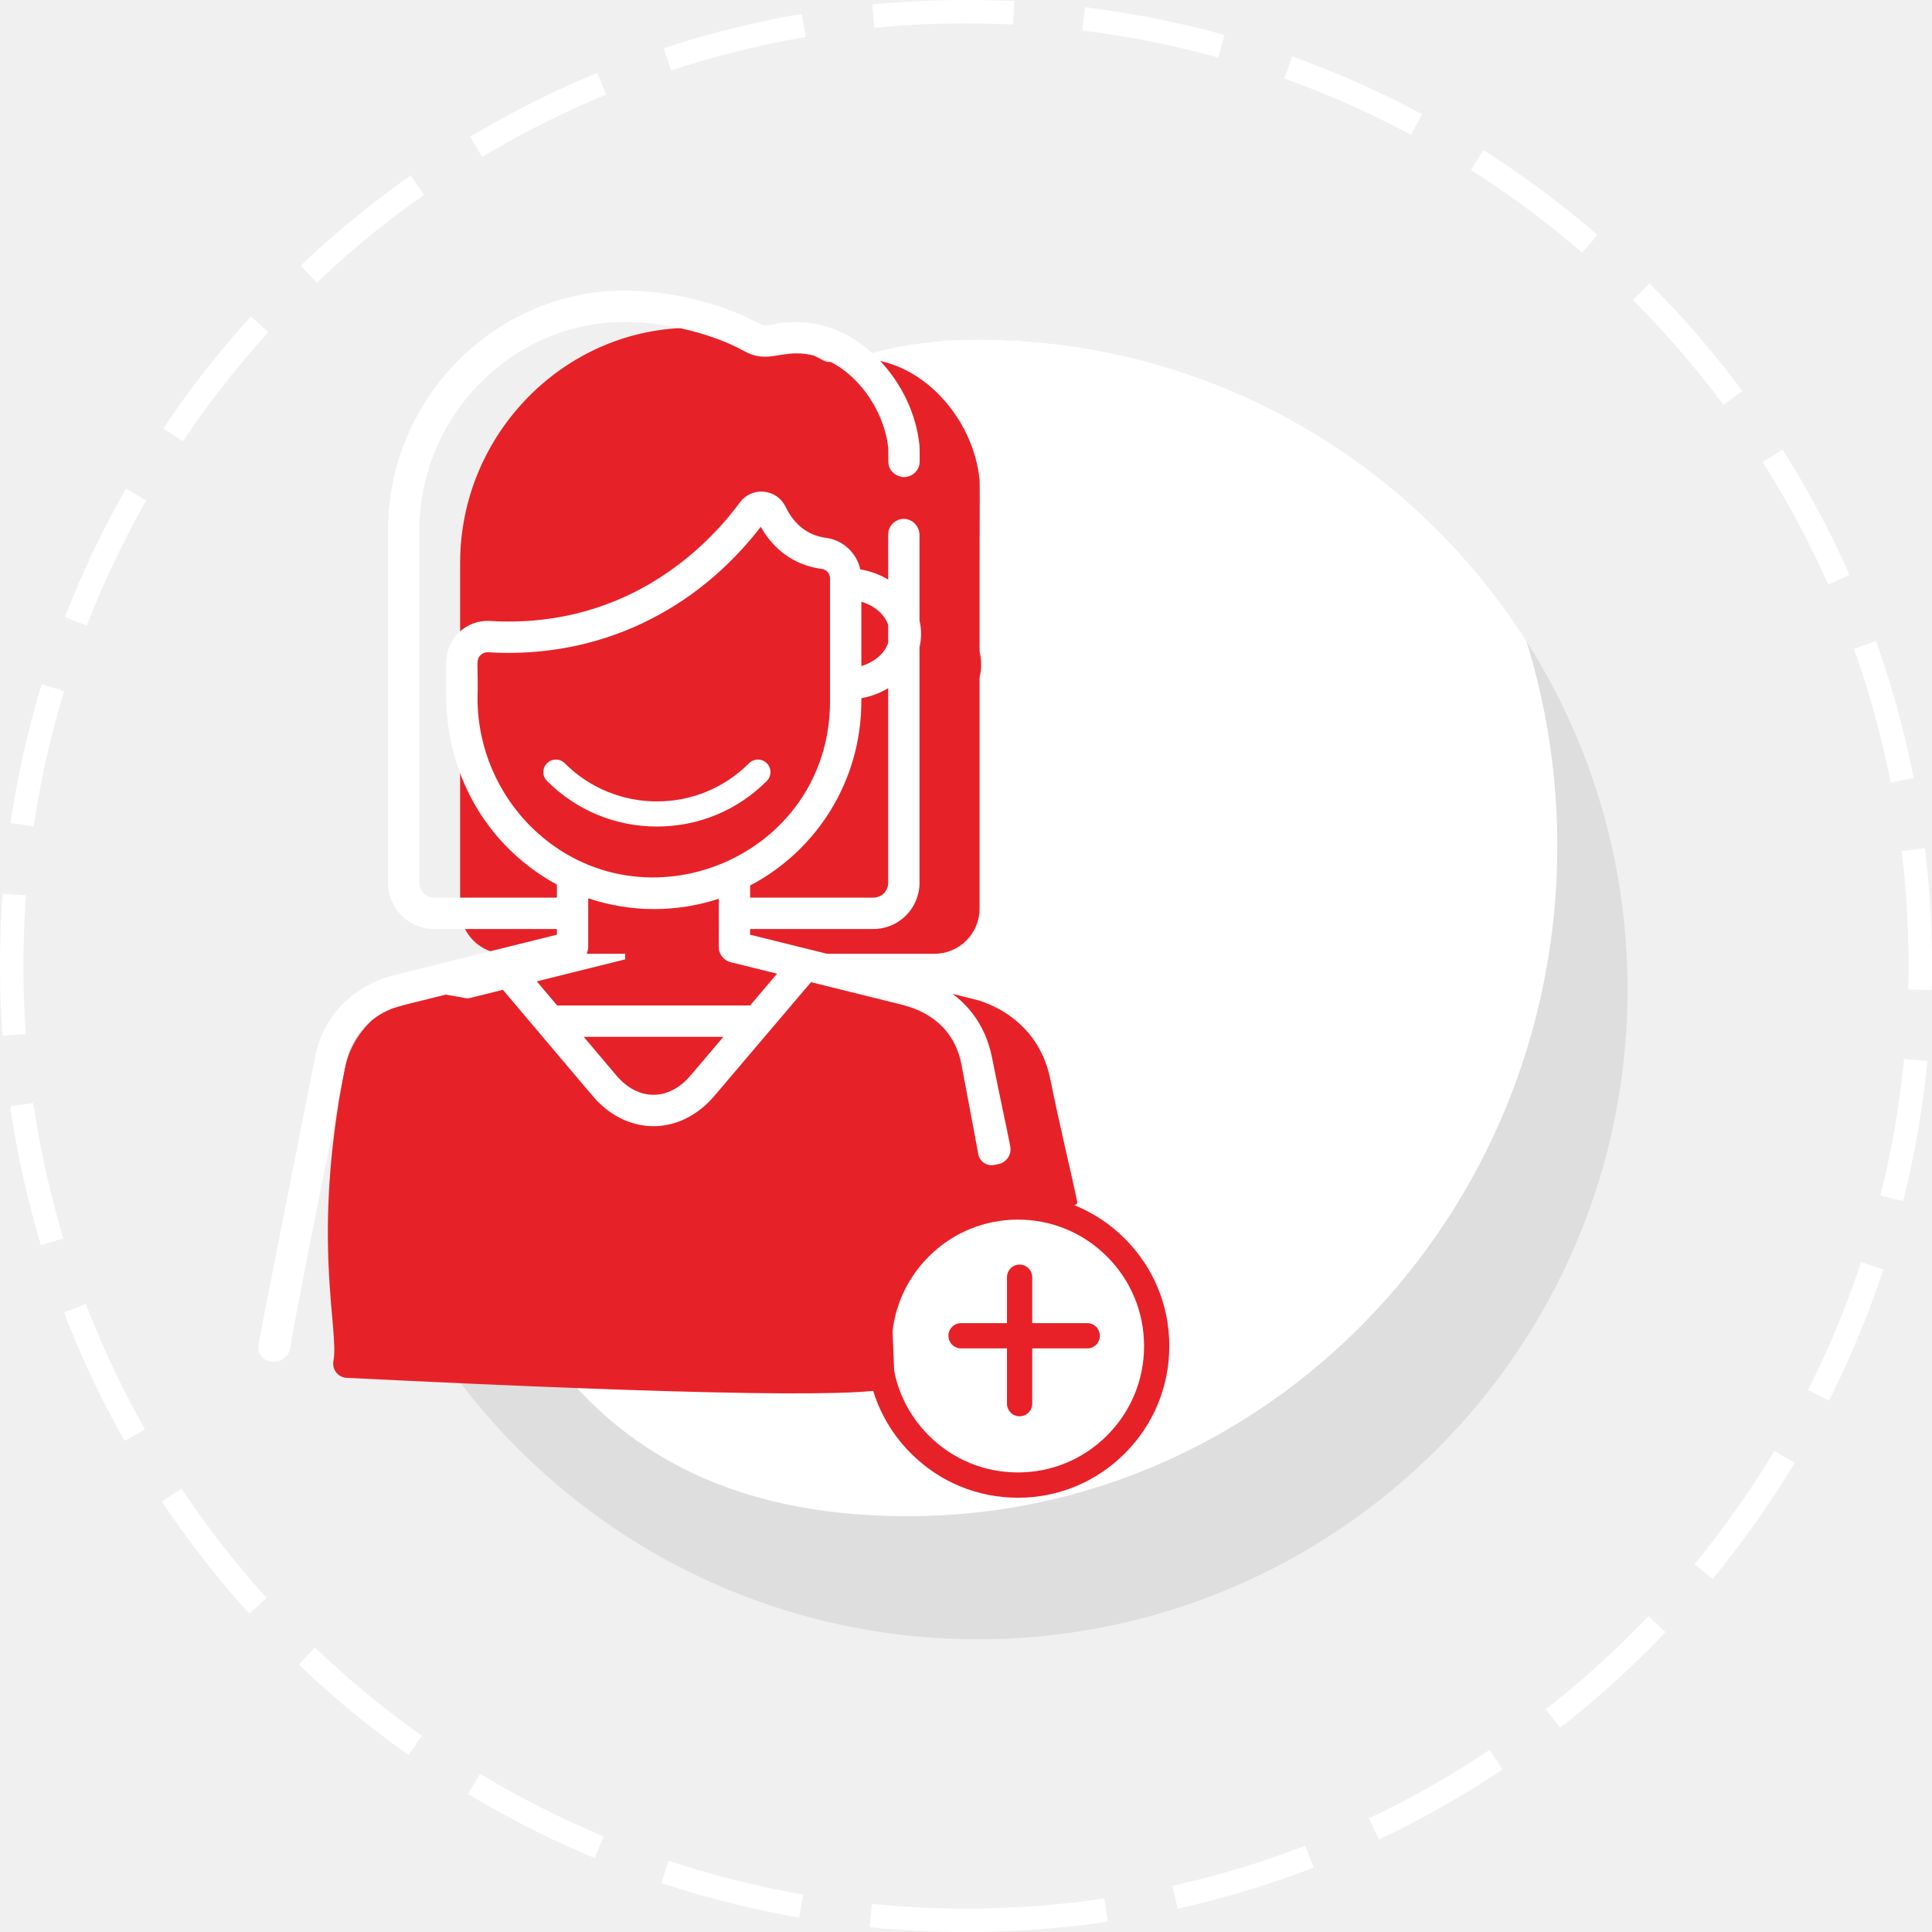
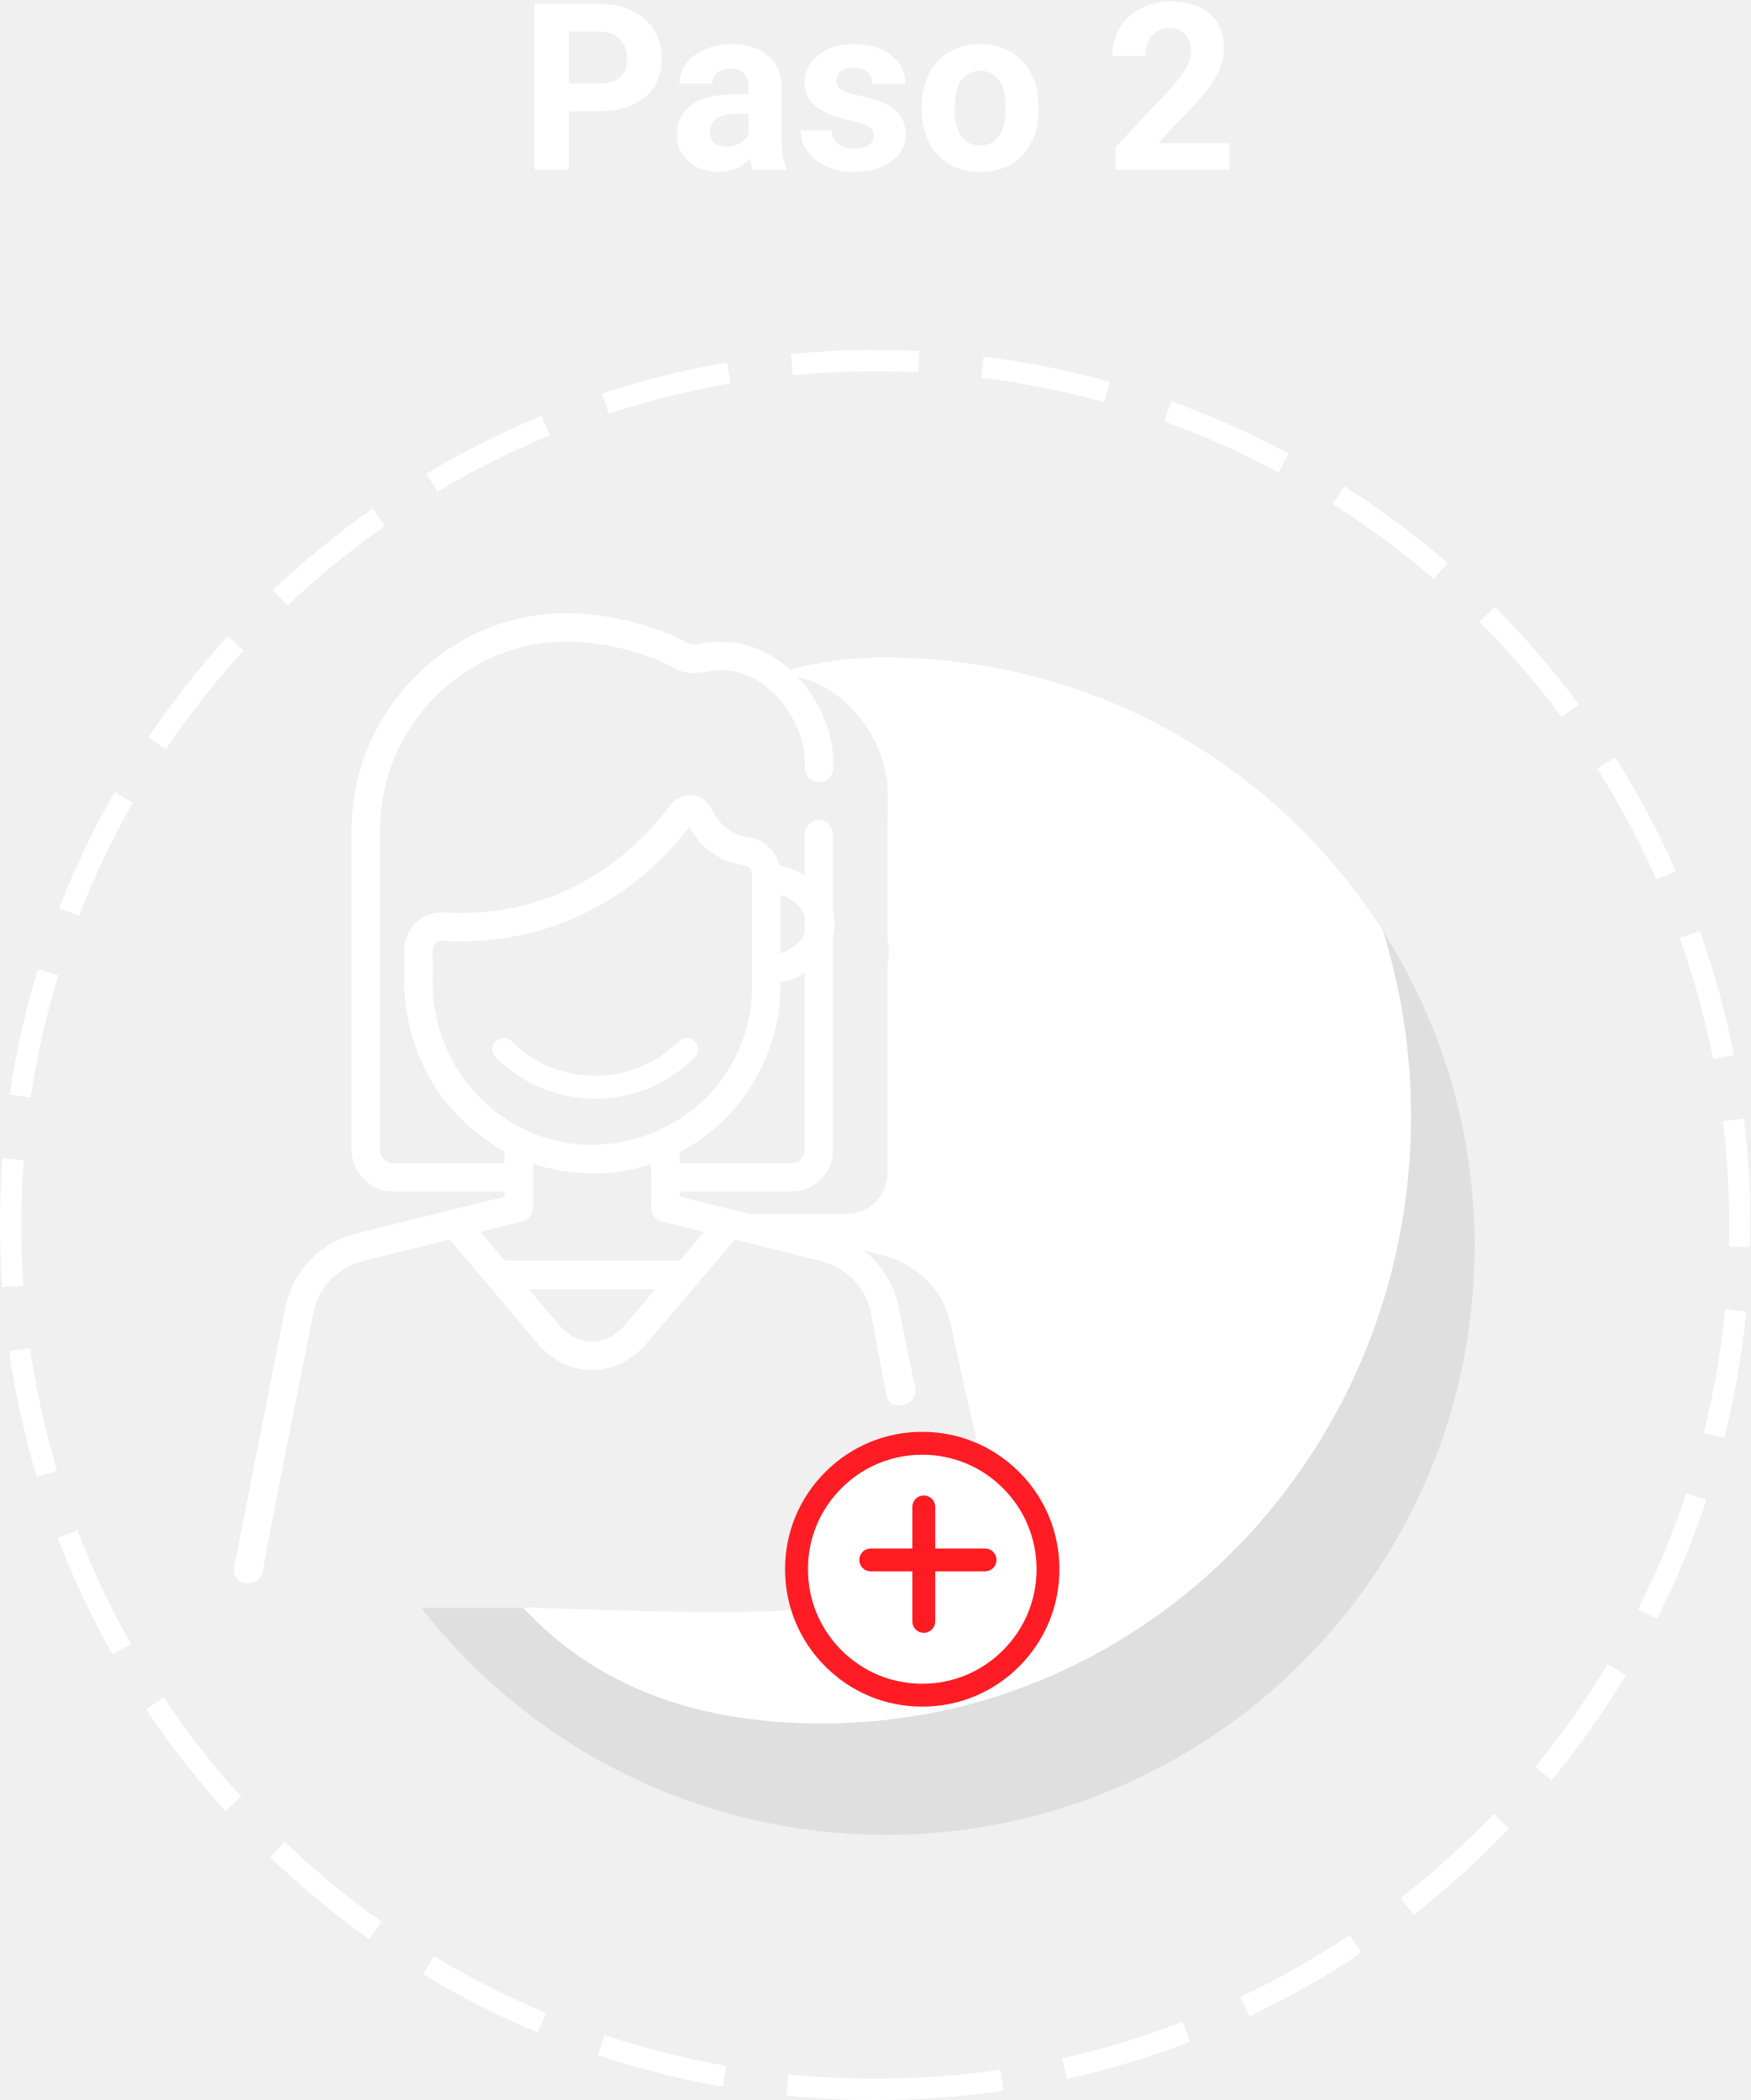
- <svg xmlns="http://www.w3.org/2000/svg" xmlns:xlink="http://www.w3.org/1999/xlink" width="165px" height="165px" viewBox="0 0 165 165" version="1.1">
+ <svg xmlns="http://www.w3.org/2000/svg" xmlns:xlink="http://www.w3.org/1999/xlink" width="165px" height="198px" viewBox="0 0 165 198" version="1.1">
  <defs>
-     <path d="M55.5,111 C86.152,111 111,86.152 111,55.5 C111,24.848 86.152,0 55.5,0 C51.705,0 48.309,0.525 45.262,1.499 C26.59,7.466 21.053,30.277 17.58,52.302 C17.042,55.716 6.395,53.848 4.827,55.541 C3.367,57.118 0.122,59.775 0.361,61.863 C3.517,89.518 27,111 55.5,111 Z" id="path-1" />
+     <polygon id="path-1" points="0.001 0 165 0 165 165 0.001 165" />
  </defs>
  <g id="FLUJO-" stroke="none" stroke-width="1" fill="none" fill-rule="evenodd">
-     <g id="1.-Home_Campaña-navidad" transform="translate(-638, -886)">
-       <g id="Group-28" transform="translate(639, 887)">
-         <g id="Group-2" transform="translate(27, 28)">
-           <mask id="mask-2" fill="white">
-             <use xlink:href="#path-1" />
-           </mask>
-           <use id="Oval-3" fill="#DEDEDE" xlink:href="#path-1" />
-           <path d="M49.5,100.491 C80.152,100.491 105,74.861 105,43.245 C105,11.63 80.152,-14 49.5,-14 C18.848,-14 4.567,10.102 6.82,43.725 C9.073,77.348 18.848,100.491 49.5,100.491 Z" id="Oval-3-Copy-5" fill="#FFFFFF" mask="url(#mask-2)" />
+     <g id="1.-Home_Campaña-navidad" transform="translate(-638, -756)">
+       <g id="Group-20" transform="translate(638, 752)">
+         <g id="Group-16" transform="translate(0, 37)">
+           <path d="M130.357,54.774 C132.068,60.283 133,66.151 133,72.245 C133,103.861 108.151,129.491 77.5,129.491 C64.899,129.491 55.832,125.572 49.361,118.628 L39.731,118.628 C49.888,131.635 65.716,140 83.5,140 C114.151,140 139,115.152 139,84.5 C139,73.561 135.822,63.369 130.357,54.774" id="Fill-1" fill="#DFDFDF" />
+           <g id="Group-5">
+             <mask id="mask-2" fill="white">
+               <use xlink:href="#path-1" />
+             </mask>
+             <g id="Clip-4" />
+             <path d="M74.737,2.369 L74.548,0.378 C77.173,0.127 79.848,0 82.501,0 L82.528,0 C83.903,0 85.298,0.035 86.675,0.104 L86.575,2.101 C85.231,2.034 83.87,2 82.528,2 L82.501,2 C79.913,2 77.301,2.124 74.737,2.369 Z M104.085,4.926 C100.296,3.873 96.389,3.095 92.475,2.612 L92.721,0.626 C96.731,1.122 100.735,1.92 104.62,2.999 L104.085,4.926 Z M57.378,5.997 L56.755,4.097 C60.589,2.839 64.551,1.857 68.532,1.178 L68.868,3.15 C64.985,3.812 61.12,4.77 57.378,5.997 Z M120.534,11.534 C117.065,9.67 113.428,8.051 109.729,6.721 L110.405,4.839 C114.198,6.202 117.925,7.862 121.481,9.772 L120.534,11.534 Z M41.231,13.368 L40.204,11.652 C43.673,9.577 47.323,7.744 51.053,6.205 L51.817,8.054 C48.176,9.556 44.616,11.344 41.231,13.368 Z M135.137,21.593 C132.157,19.014 128.964,16.636 125.643,14.525 L126.717,12.837 C130.118,15.001 133.391,17.438 136.446,20.08 L135.137,21.593 Z M27.098,24.098 L25.721,22.646 C28.651,19.867 31.811,17.281 35.112,14.96 L36.262,16.596 C33.04,18.861 29.958,21.385 27.098,24.098 Z M147.206,34.599 C144.86,31.437 142.258,28.419 139.473,25.629 L140.889,24.216 C143.743,27.076 146.409,30.168 148.811,33.408 L147.206,34.599 Z M15.645,37.643 L13.985,36.527 C16.237,33.179 18.757,29.968 21.473,26.983 L22.952,28.329 C20.301,31.243 17.842,34.376 15.645,37.643 Z M156.141,49.931 C154.548,46.335 152.669,42.821 150.557,39.486 L152.247,38.416 C154.411,41.833 156.337,45.435 157.969,49.121 L156.141,49.931 Z M7.438,53.354 L5.575,52.63 C7.034,48.871 8.79,45.188 10.79,41.683 L12.526,42.675 C10.575,46.094 8.864,49.687 7.438,53.354 Z M161.481,66.86 C160.719,62.989 159.661,59.146 158.339,55.437 L160.221,54.765 C161.579,58.566 162.663,62.506 163.444,66.473 L161.481,66.86 Z M2.889,70.496 L0.911,70.201 C1.508,66.207 2.409,62.225 3.587,58.366 L5.499,58.95 C4.35,62.715 3.471,66.6 2.889,70.496 Z M164.975,84.585 L162.975,84.536 C162.991,83.859 163.001,83.18 163.001,82.5 C163.001,79.231 162.801,75.937 162.411,72.709 L164.397,72.469 C164.798,75.776 165.001,79.151 165.001,82.5 C165.001,83.197 164.991,83.891 164.975,84.585 Z M0.206,88.362 C0.069,86.426 0.001,84.453 0.001,82.5 C0.001,80.409 0.081,78.3 0.235,76.232 L2.229,76.382 C2.079,78.4 2.001,80.459 2.001,82.5 C2.001,84.407 2.067,86.331 2.2,88.222 L0.206,88.362 Z M162.534,102.598 L160.594,102.112 C161.55,98.3 162.227,94.375 162.614,90.448 L164.604,90.643 C164.21,94.668 163.512,98.69 162.534,102.598 Z M3.467,106.244 C2.309,102.379 1.43,98.393 0.852,94.397 L2.831,94.111 C3.395,98.01 4.253,101.899 5.383,105.67 L3.467,106.244 Z M156.19,119.634 L154.405,118.733 C156.182,115.215 157.71,111.536 158.946,107.8 L160.844,108.428 C159.577,112.258 158.012,116.028 156.19,119.634 Z M10.598,122.982 C8.612,119.461 6.874,115.765 5.43,111.997 L7.298,111.283 C8.706,114.958 10.403,118.564 12.341,121.999 L10.598,122.982 Z M146.262,134.854 L144.717,133.585 C147.219,130.541 149.516,127.288 151.544,123.915 L153.258,124.946 C151.178,128.402 148.825,131.736 146.262,134.854 Z M21.223,137.741 C18.518,134.743 16.012,131.519 13.776,128.16 L15.44,127.051 C17.624,130.33 20.069,133.476 22.708,136.401 L21.223,137.741 Z M133.251,147.549 L132.018,145.973 C135.122,143.547 138.073,140.871 140.792,138.019 L142.239,139.399 C139.454,142.321 136.43,145.063 133.251,147.549 Z M34.803,149.823 C31.514,147.489 28.368,144.89 25.452,142.096 L26.835,140.652 C29.68,143.377 32.751,145.914 35.962,148.192 L34.803,149.823 Z M117.774,157.1 L116.919,155.292 C120.479,153.606 123.944,151.64 127.217,149.447 L128.331,151.109 C124.975,153.356 121.423,155.371 117.774,157.1 Z M50.688,158.643 C46.973,157.089 43.335,155.242 39.878,153.151 L40.913,151.439 C44.286,153.479 47.835,155.282 51.46,156.797 L50.688,158.643 Z M100.567,163.015 L100.132,161.063 C103.975,160.204 107.79,159.05 111.471,157.631 L112.19,159.497 C108.419,160.951 104.508,162.135 100.567,163.015 Z M68.128,163.752 C64.147,163.053 60.19,162.051 56.366,160.774 L56.999,158.877 C60.729,160.122 64.591,161.1 68.473,161.783 L68.128,163.752 Z M82.501,165 C79.712,165 76.899,164.859 74.139,164.581 L74.341,162.591 C80.944,163.256 87.755,163.103 94.307,162.14 L94.598,164.119 C90.622,164.703 86.551,165 82.501,165 Z" id="Fill-3" fill="#FFFFFF" mask="url(#mask-2)" />
+           </g>
+           <path d="M130.357,54.774 C120.51,39.286 103.211,29 83.5,29 C79.705,29 76.308,29.525 73.261,30.499 C73.116,30.545 72.977,30.603 72.833,30.651 C73.006,30.642 73.183,30.634 73.389,30.634 C78.694,30.634 83.128,35.717 83.655,40.941 C83.676,41.154 83.674,42.068 83.674,42.301 L83.661,48.486 L83.661,55.631 C83.834,56.366 83.834,57.129 83.661,57.862 L83.661,77.589 C83.661,79.724 81.938,81.455 79.813,81.455 L69.519,81.455 L69.519,81.932 C83.503,85.415 82.936,85.272 82.996,85.29 C83.012,85.297 88.539,86.305 89.714,92.224 C90.405,95.745 91.711,101.118 91.994,102.632 C92.278,104.147 81.543,100.175 76.223,109.088 C75.891,109.644 76.543,118.153 76.337,118.372 C75.608,119.146 66.586,119.205 49.284,118.548 C55.759,125.544 64.849,129.491 77.5,129.491 C108.151,129.491 133,103.861 133,72.245 C133,66.151 132.068,60.283 130.357,54.774" id="Fill-6" fill="#FFFFFF" />
+           <path d="M86.931,127.912 C83.477,127.912 80.23,126.565 77.788,124.117 C75.344,121.671 73.999,118.417 73.999,114.955 C73.999,111.495 75.345,108.241 77.788,105.796 C80.23,103.349 83.477,102 86.931,102 C90.385,102 93.633,103.349 96.074,105.796 C98.517,108.241 99.863,111.495 99.863,114.955 C99.863,118.417 98.518,121.671 96.074,124.117 C93.633,126.565 90.385,127.912 86.931,127.912 M86.931,104.16 C84.053,104.16 81.347,105.282 79.312,107.323 C77.276,109.361 76.155,112.072 76.155,114.955 C76.155,117.839 77.276,120.552 79.312,122.59 C81.348,124.63 84.053,125.753 86.931,125.753 C89.81,125.753 92.516,124.63 94.55,122.59 C96.587,120.552 97.707,117.839 97.707,114.955 C97.707,112.072 96.587,109.361 94.55,107.323 C92.516,105.282 89.81,104.16 86.931,104.16" id="Fill-8" fill="#FF1C24" />
+           <path d="M92.854,113 L88.155,113 L88.155,109.08 C88.155,108.482 87.673,108 87.077,108 C86.481,108 86,108.482 86,109.08 L86,113 L82.078,113 C81.481,113 81,113.482 81,114.08 C81,114.677 81.481,115.159 82.078,115.159 L86,115.159 L86,119.875 C86,120.473 86.481,120.955 87.077,120.955 C87.673,120.955 88.155,120.473 88.155,119.875 L88.155,115.159 L92.854,115.159 C93.45,115.159 93.931,114.677 93.931,114.08 C93.931,113.482 93.45,113 92.854,113" id="Fill-10" fill="#FF1B22" />
+           <path d="M85.257,99.42 C85.954,99.286 86.41,98.612 86.278,97.912 C85.988,96.367 85.43,93.916 84.723,90.325 C83.52,84.287 77.866,83.26 77.849,83.252 C77.788,83.233 78.367,83.379 64.061,79.827 L64.061,79.34 L74.593,79.34 C76.767,79.34 78.529,77.575 78.529,75.396 L78.529,55.274 C78.706,54.526 78.706,53.749 78.529,52.999 L78.529,45.711 C78.529,44.977 77.965,44.337 77.233,44.316 C76.476,44.294 75.855,44.901 75.855,45.655 L75.855,49.5 C75.149,49.078 74.342,48.775 73.474,48.625 C73.16,47.229 72.003,46.125 70.534,45.932 C69.005,45.731 67.845,44.837 67.088,43.276 C66.735,42.545 66.04,42.066 65.233,41.992 C64.425,41.919 63.659,42.265 63.18,42.919 C60.882,46.052 54.491,53.082 43.456,53.082 C42.617,53.082 42.048,53.042 41.85,53.033 C39.821,52.91 38.108,54.533 38.108,56.569 L38.108,59.428 C38.108,64.114 39.825,68.668 43.039,72.071 C44.385,73.496 45.911,74.656 47.56,75.548 L47.56,76.661 L37.076,76.661 C36.379,76.661 35.814,76.095 35.814,75.397 L35.814,45.294 C35.814,35.535 43.757,27.493 53.351,27.493 C53.382,27.493 53.413,27.494 53.444,27.494 C56.881,27.512 60.851,28.49 63.555,29.985 C65.269,30.933 66.328,30.18 68.021,30.18 C72.153,30.18 75.463,34.436 75.86,38.263 C75.862,38.319 75.868,38.544 75.869,39.404 C75.869,40.697 77.327,40.796 77.207,40.743 C77.945,40.742 78.544,40.142 78.543,39.402 C78.543,39.164 78.545,38.232 78.523,38.015 C77.986,32.686 73.448,27.5 68.021,27.5 C65.902,27.5 65.57,28.039 64.847,27.639 C61.78,25.944 57.31,24.835 53.458,24.815 C42.357,24.743 33.14,34.007 33.14,45.294 L33.14,75.397 C33.14,77.575 34.903,79.34 37.076,79.34 L47.56,79.34 L47.56,79.827 L33.826,83.237 C33.808,83.241 33.79,83.246 33.773,83.252 L32.769,83.548 C32.739,83.558 32.71,83.567 32.68,83.577 C30.89,84.247 27.757,86.013 26.898,90.325 C23.947,105.172 22.594,112.099 22.069,114.813 C21.921,115.577 22.506,116.286 23.283,116.286 L23.409,116.286 C24.093,116.286 24.675,115.789 24.784,115.112 C25.208,112.494 26.601,105.518 29.521,90.849 C30.119,87.845 32.297,86.59 33.573,86.104 L34.5,85.83 L42.387,83.872 C51.16,94.226 50.641,93.677 51.149,94.173 C54.076,97.034 58.255,96.832 61.005,93.597 L69.264,83.879 L77.12,85.83 C77.347,85.934 81.258,86.624 82.101,90.849 C83.041,95.802 83.389,97.702 83.55,98.573 C83.665,99.199 84.268,99.611 84.893,99.49 C85.013,99.467 85.136,99.443 85.257,99.42 Z M73.561,51.389 C74.678,51.721 75.539,52.459 75.855,53.369 L75.855,54.904 C75.539,55.815 74.678,56.552 73.561,56.884 L73.561,51.389 Z M73.561,59.88 L73.561,59.633 C74.397,59.478 75.173,59.182 75.855,58.774 L75.855,75.397 C75.855,76.095 75.29,76.661 74.593,76.661 L64.061,76.661 L64.061,75.626 C69.731,72.656 73.561,66.711 73.561,59.88 Z M45.543,70.794 C42.518,67.901 40.782,63.838 40.782,59.647 C40.861,56.73 40.59,56.377 41.054,55.938 C41.219,55.783 41.44,55.692 41.689,55.707 C51.278,56.285 59.525,52.063 64.969,44.992 C66.438,47.575 68.59,48.379 70.187,48.589 C70.586,48.642 70.887,48.982 70.887,49.383 L70.887,59.88 C70.887,73.21 54.957,79.795 45.543,70.794 Z M58.968,91.86 C57.105,94.052 54.497,94.046 52.638,91.849 L49.848,88.549 L61.781,88.549 L58.968,91.86 Z M64.059,85.87 L47.582,85.87 L45.284,83.152 L49.219,82.175 C49.817,82.027 50.235,81.477 50.235,80.861 L50.235,76.717 C53.914,77.946 57.8,77.933 61.386,76.755 C61.411,81.037 61.329,80.939 61.461,81.317 C61.607,81.734 61.954,82.064 62.402,82.175 L66.362,83.158 L64.059,85.87 Z" id="Fill-12" fill="#FFFFFF" />
+           <path d="M65.487,65.184 C65.285,64.982 65.016,64.87 64.73,64.87 C64.445,64.87 64.175,64.982 63.973,65.184 C59.633,69.533 52.571,69.532 48.23,65.184 C47.813,64.766 47.134,64.766 46.717,65.184 C46.515,65.387 46.404,65.656 46.404,65.942 C46.404,66.228 46.515,66.498 46.717,66.7 C49.22,69.207 52.553,70.589 56.102,70.589 C59.651,70.589 62.984,69.207 65.487,66.7 C65.689,66.498 65.8,66.228 65.8,65.942 C65.8,65.656 65.689,65.387 65.487,65.184" id="Fill-14" fill="#FFFFFF" />
        </g>
-         <path d="M81.5,163 C126.511,163 163,126.511 163,81.5 C163,36.489 126.511,0 81.5,0 C36.489,0 0,36.489 0,81.5 C0,126.511 36.489,163 81.5,163 Z" id="Oval-3-Copy" stroke="#FFFFFF" stroke-width="2" stroke-dasharray="12,6" />
-         <g id="Group-3" transform="translate(53, 37)" />
-         <path d="M82.675,41.301 C82.674,41.068 82.676,40.154 82.655,39.941 C82.129,34.717 77.694,29.634 72.39,29.634 C70.318,29.634 69.995,30.161 69.288,29.77 C66.29,28.108 61.921,27.021 58.156,27 C47.305,26.93 38.296,36.013 38.296,47.077 L38.296,76.589 C38.296,78.724 40.019,80.455 42.144,80.455 L52.391,80.455 L52.391,80.932 L38.967,84.275 C38.955,84.278 37.632,84.049 34.997,83.588 C33.161,84.273 29.277,86.074 28.437,90.301 C25.554,104.856 27.989,112.57 27.476,115.231 C27.331,115.98 27.903,116.675 28.662,116.675 C58.811,118.167 74.37,118.399 75.338,117.371 C75.543,117.153 74.891,108.643 75.223,108.088 C80.543,99.175 91.278,103.147 90.994,101.632 C90.711,100.118 89.406,94.744 88.715,91.224 C87.539,85.305 82.013,84.297 81.996,84.289 C81.936,84.272 82.503,84.415 68.519,80.932 L68.519,80.455 L78.813,80.455 C80.938,80.455 82.661,78.724 82.661,76.589 L82.661,56.862 C82.834,56.129 82.834,55.366 82.661,54.631 L82.661,47.486 L82.675,41.301 Z" id="Fill-1" fill="#E62228" />
-         <g id="invita" transform="translate(21, 23)">
-           <path d="M64.932,80.159 C62.053,80.159 59.347,81.282 57.313,83.323 C55.276,85.361 54.155,88.072 54.155,90.955 C54.155,93.839 55.276,96.551 57.313,98.59 C59.348,100.63 62.053,101.752 64.932,101.752 C67.81,101.752 70.516,100.63 72.551,98.59 C74.587,96.551 75.708,93.839 75.708,90.955 C75.708,88.072 74.587,85.361 72.551,83.323 C70.516,81.282 67.81,80.159 64.932,80.159 M64.932,103.912 C61.478,103.912 58.23,102.564 55.789,100.116 C53.345,97.671 52,94.416 52,90.955 C52,87.495 53.346,84.241 55.789,81.796 C58.23,79.348 61.478,78 64.932,78 C68.386,78 71.634,79.348 74.074,81.796 C76.518,84.241 77.864,87.495 77.864,90.955 C77.864,94.416 76.519,97.671 74.074,100.116 C71.634,102.564 68.386,103.912 64.932,103.912" id="Fill-4" fill="#E62228" />
-           <path d="M70.854,91.159 L60.078,91.159 C59.482,91.159 59,90.677 59,90.08 C59,89.482 59.482,89 60.078,89 L70.854,89 C71.45,89 71.932,89.482 71.932,90.08 C71.932,90.677 71.45,91.159 70.854,91.159" id="Fill-6" fill="#E72127" />
-           <path d="M65.078,96.955 C64.482,96.955 64,96.473 64,95.876 L64,85.08 C64,84.482 64.482,84 65.078,84 C65.674,84 66.155,84.482 66.155,85.08 L66.155,95.876 C66.155,96.473 65.674,96.955 65.078,96.955" id="Fill-8" fill="#E72127" />
-           <path d="M42.059,61.87 L25.583,61.87 L23.285,59.152 L27.22,58.175 C27.817,58.027 28.236,57.477 28.236,56.861 L28.236,52.717 C31.915,53.946 35.801,53.932 39.387,52.755 C39.412,57.037 39.33,56.939 39.462,57.317 C39.608,57.734 39.955,58.064 40.402,58.175 L44.364,59.158 L42.059,61.87 Z M36.969,67.86 C35.106,70.052 32.498,70.046 30.639,67.849 L27.849,64.549 L39.782,64.549 L36.969,67.86 Z M23.544,46.794 C20.518,43.901 18.783,39.838 18.783,35.647 C18.863,32.73 18.59,32.376 19.055,31.938 C19.22,31.783 19.441,31.692 19.69,31.707 C29.278,32.285 37.525,28.062 42.97,20.992 C44.438,23.574 46.591,24.379 48.187,24.589 C48.586,24.641 48.887,24.982 48.887,25.383 L48.887,35.88 C48.887,49.21 32.958,55.795 23.544,46.794 Z M51.562,35.88 L51.562,35.633 C52.398,35.478 53.174,35.182 53.856,34.774 L53.856,51.396 C53.856,52.095 53.291,52.661 52.594,52.661 L42.062,52.661 L42.062,51.626 C47.732,48.656 51.562,42.71 51.562,35.88 Z M51.562,27.389 C52.679,27.721 53.54,28.459 53.856,29.369 L53.856,30.904 C53.54,31.815 52.679,32.552 51.562,32.884 L51.562,27.389 Z M63.258,75.42 C63.956,75.286 64.411,74.612 64.28,73.912 C63.99,72.367 63.431,69.916 62.724,66.325 C61.521,60.287 55.867,59.259 55.85,59.251 L55.85,59.252 C55.789,59.234 56.368,59.379 42.062,55.826 L42.062,55.34 L52.593,55.34 C54.768,55.34 56.53,53.574 56.53,51.396 L56.53,31.274 C56.707,30.526 56.707,29.749 56.53,28.999 L56.53,21.711 C56.53,20.977 55.965,20.338 55.234,20.316 C54.476,20.293 53.856,20.901 53.856,21.655 L53.856,25.5 C53.15,25.077 52.343,24.775 51.474,24.625 C51.161,23.229 50.003,22.125 48.535,21.932 C47.005,21.73 45.846,20.837 45.089,19.276 C44.735,18.546 44.041,18.066 43.234,17.992 C42.425,17.919 41.66,18.265 41.181,18.918 C38.882,22.052 32.492,29.082 21.458,29.081 C20.618,29.081 20.049,29.041 19.85,29.033 C17.823,28.91 16.108,30.533 16.108,32.569 L16.108,35.428 C16.108,40.114 17.826,44.668 21.04,48.071 C22.386,49.496 23.912,50.656 25.561,51.548 L25.561,52.661 L15.077,52.661 C14.38,52.661 13.815,52.095 13.815,51.396 L13.815,21.294 C13.815,11.535 21.757,3.493 31.352,3.493 C31.383,3.493 31.414,3.494 31.445,3.494 C34.882,3.512 38.851,4.49 41.556,5.985 C43.27,6.933 44.329,6.179 46.021,6.179 C50.153,6.179 53.464,10.435 53.86,14.263 C53.863,14.319 53.869,14.544 53.87,15.404 C53.87,16.697 55.328,16.797 55.208,16.743 C55.947,16.742 56.545,16.142 56.544,15.402 C56.544,15.164 56.546,14.231 56.524,14.015 C55.986,8.686 51.449,3.5 46.022,3.5 C43.902,3.5 43.572,4.039 42.848,3.639 C39.781,1.944 35.311,0.835 31.459,0.814 C20.358,0.742 11.14,10.008 11.14,21.294 L11.14,51.396 C11.14,53.574 12.903,55.34 15.077,55.34 L25.561,55.34 L25.561,55.827 L11.827,59.237 C11.809,59.241 11.791,59.246 11.773,59.252 L10.77,59.548 C10.74,59.558 10.711,59.567 10.681,59.577 C8.891,60.246 5.758,62.013 4.898,66.325 C1.948,81.172 0.595,88.099 0.07,90.813 C-0.078,91.577 0.507,92.286 1.284,92.286 L1.41,92.286 C2.094,92.286 2.676,91.789 2.785,91.112 C3.209,88.494 4.601,81.518 7.521,66.849 C8.12,63.845 10.298,62.59 11.574,62.104 L12.501,61.83 L20.388,59.871 C29.161,70.226 28.642,69.677 29.149,70.173 C32.077,73.034 36.256,72.832 39.006,69.597 L47.264,59.879 L55.121,61.83 C55.348,61.934 59.259,62.623 60.101,66.849 C61.042,71.802 61.389,73.702 61.55,74.573 C61.666,75.199 62.269,75.611 62.893,75.49 C63.014,75.467 63.136,75.443 63.258,75.42 Z" id="Fill-10" fill="#FFFFFF" />
-           <path d="M43.487,41.184 C43.285,40.982 43.016,40.87 42.73,40.87 C42.445,40.87 42.176,40.982 41.974,41.184 C37.634,45.533 30.571,45.532 26.231,41.184 C25.814,40.766 25.135,40.766 24.718,41.184 C24.516,41.387 24.404,41.656 24.404,41.942 C24.404,42.229 24.516,42.498 24.718,42.7 C27.221,45.208 30.553,46.589 34.102,46.589 C37.651,46.589 40.984,45.208 43.487,42.7 C43.689,42.498 43.801,42.229 43.801,41.942 C43.801,41.656 43.689,41.387 43.487,41.184" id="Fill-12" fill="#FFFFFF" />
-         </g>
+         <path d="M53.619,14.489 L53.619,20 L50.396,20 L50.396,4.359 L56.498,4.359 C57.673,4.359 58.706,4.574 59.597,5.004 C60.489,5.434 61.174,6.044 61.654,6.835 C62.134,7.627 62.374,8.527 62.374,9.537 C62.374,11.07 61.849,12.278 60.8,13.163 C59.751,14.047 58.299,14.489 56.444,14.489 L53.619,14.489 Z M53.619,11.879 L56.498,11.879 C57.35,11.879 58,11.678 58.448,11.277 C58.895,10.876 59.119,10.303 59.119,9.559 C59.119,8.792 58.894,8.173 58.442,7.7 C57.991,7.228 57.368,6.984 56.573,6.97 L53.619,6.97 L53.619,11.879 Z M71,20 C70.857,19.721 70.753,19.373 70.688,18.958 C69.937,19.796 68.959,20.215 67.756,20.215 C66.617,20.215 65.674,19.885 64.925,19.227 C64.177,18.568 63.803,17.737 63.803,16.734 C63.803,15.503 64.259,14.557 65.172,13.898 C66.085,13.24 67.405,12.907 69.131,12.899 L70.56,12.899 L70.56,12.233 C70.56,11.696 70.422,11.267 70.146,10.944 C69.87,10.622 69.435,10.461 68.841,10.461 C68.318,10.461 67.908,10.586 67.611,10.837 C67.314,11.088 67.165,11.431 67.165,11.868 L64.061,11.868 C64.061,11.195 64.268,10.572 64.684,9.999 C65.099,9.426 65.686,8.977 66.445,8.651 C67.204,8.325 68.057,8.162 69.002,8.162 C70.434,8.162 71.571,8.522 72.413,9.242 C73.254,9.961 73.675,10.973 73.675,12.276 L73.675,17.314 C73.682,18.417 73.836,19.252 74.137,19.817 L74.137,20 L71,20 Z M68.433,17.841 C68.891,17.841 69.313,17.739 69.7,17.535 C70.087,17.331 70.373,17.057 70.56,16.713 L70.56,14.715 L69.399,14.715 C67.845,14.715 67.018,15.252 66.918,16.326 L66.907,16.509 C66.907,16.896 67.043,17.214 67.315,17.465 C67.588,17.715 67.96,17.841 68.433,17.841 Z M82.354,16.788 C82.354,16.409 82.167,16.11 81.791,15.891 C81.415,15.673 80.811,15.478 79.98,15.306 C77.216,14.726 75.834,13.551 75.834,11.782 C75.834,10.751 76.262,9.89 77.118,9.199 C77.973,8.508 79.092,8.162 80.475,8.162 C81.95,8.162 83.13,8.509 84.014,9.204 C84.899,9.899 85.341,10.801 85.341,11.911 L82.236,11.911 C82.236,11.467 82.093,11.1 81.807,10.81 C81.52,10.52 81.073,10.375 80.464,10.375 C79.941,10.375 79.536,10.493 79.25,10.729 C78.964,10.966 78.82,11.267 78.82,11.632 C78.82,11.976 78.983,12.253 79.309,12.464 C79.635,12.676 80.185,12.858 80.958,13.012 C81.731,13.166 82.383,13.34 82.913,13.533 C84.553,14.135 85.373,15.177 85.373,16.659 C85.373,17.719 84.918,18.577 84.009,19.232 C83.099,19.887 81.925,20.215 80.485,20.215 C79.511,20.215 78.647,20.041 77.891,19.694 C77.136,19.347 76.543,18.87 76.113,18.265 C75.684,17.66 75.469,17.007 75.469,16.305 L78.412,16.305 C78.441,16.856 78.645,17.279 79.024,17.572 C79.404,17.866 79.912,18.013 80.55,18.013 C81.144,18.013 81.594,17.9 81.898,17.674 C82.202,17.449 82.354,17.153 82.354,16.788 Z M86.888,14.081 C86.888,12.928 87.11,11.9 87.554,10.998 C87.998,10.096 88.637,9.397 89.471,8.903 C90.306,8.409 91.274,8.162 92.377,8.162 C93.945,8.162 95.225,8.642 96.217,9.602 C97.209,10.561 97.762,11.865 97.877,13.512 L97.898,14.307 C97.898,16.09 97.401,17.52 96.405,18.598 C95.41,19.676 94.074,20.215 92.398,20.215 C90.723,20.215 89.385,19.678 88.386,18.604 C87.387,17.529 86.888,16.068 86.888,14.221 L86.888,14.081 Z M89.992,14.307 C89.992,15.41 90.2,16.253 90.615,16.836 C91.031,17.42 91.625,17.712 92.398,17.712 C93.15,17.712 93.738,17.424 94.16,16.847 C94.583,16.271 94.794,15.349 94.794,14.081 C94.794,13 94.583,12.162 94.16,11.567 C93.738,10.973 93.143,10.676 92.377,10.676 C91.618,10.676 91.031,10.971 90.615,11.562 C90.2,12.153 89.992,13.068 89.992,14.307 Z M115.881,20 L105.16,20 L105.16,17.873 L110.22,12.48 C110.914,11.721 111.428,11.059 111.761,10.493 C112.094,9.927 112.261,9.39 112.261,8.882 C112.261,8.187 112.085,7.641 111.734,7.244 C111.383,6.846 110.882,6.647 110.23,6.647 C109.529,6.647 108.975,6.889 108.571,7.373 C108.166,7.856 107.964,8.492 107.964,9.279 L104.849,9.279 C104.849,8.327 105.076,7.457 105.531,6.669 C105.986,5.881 106.628,5.264 107.459,4.816 C108.29,4.368 109.231,4.145 110.284,4.145 C111.896,4.145 113.147,4.531 114.039,5.305 C114.93,6.078 115.376,7.17 115.376,8.581 C115.376,9.354 115.175,10.142 114.774,10.944 C114.373,11.746 113.686,12.681 112.712,13.748 L109.156,17.497 L115.881,17.497 L115.881,20 Z" id="Paso-2" fill="#FFFFFF" />
      </g>
    </g>
  </g>
</svg>
